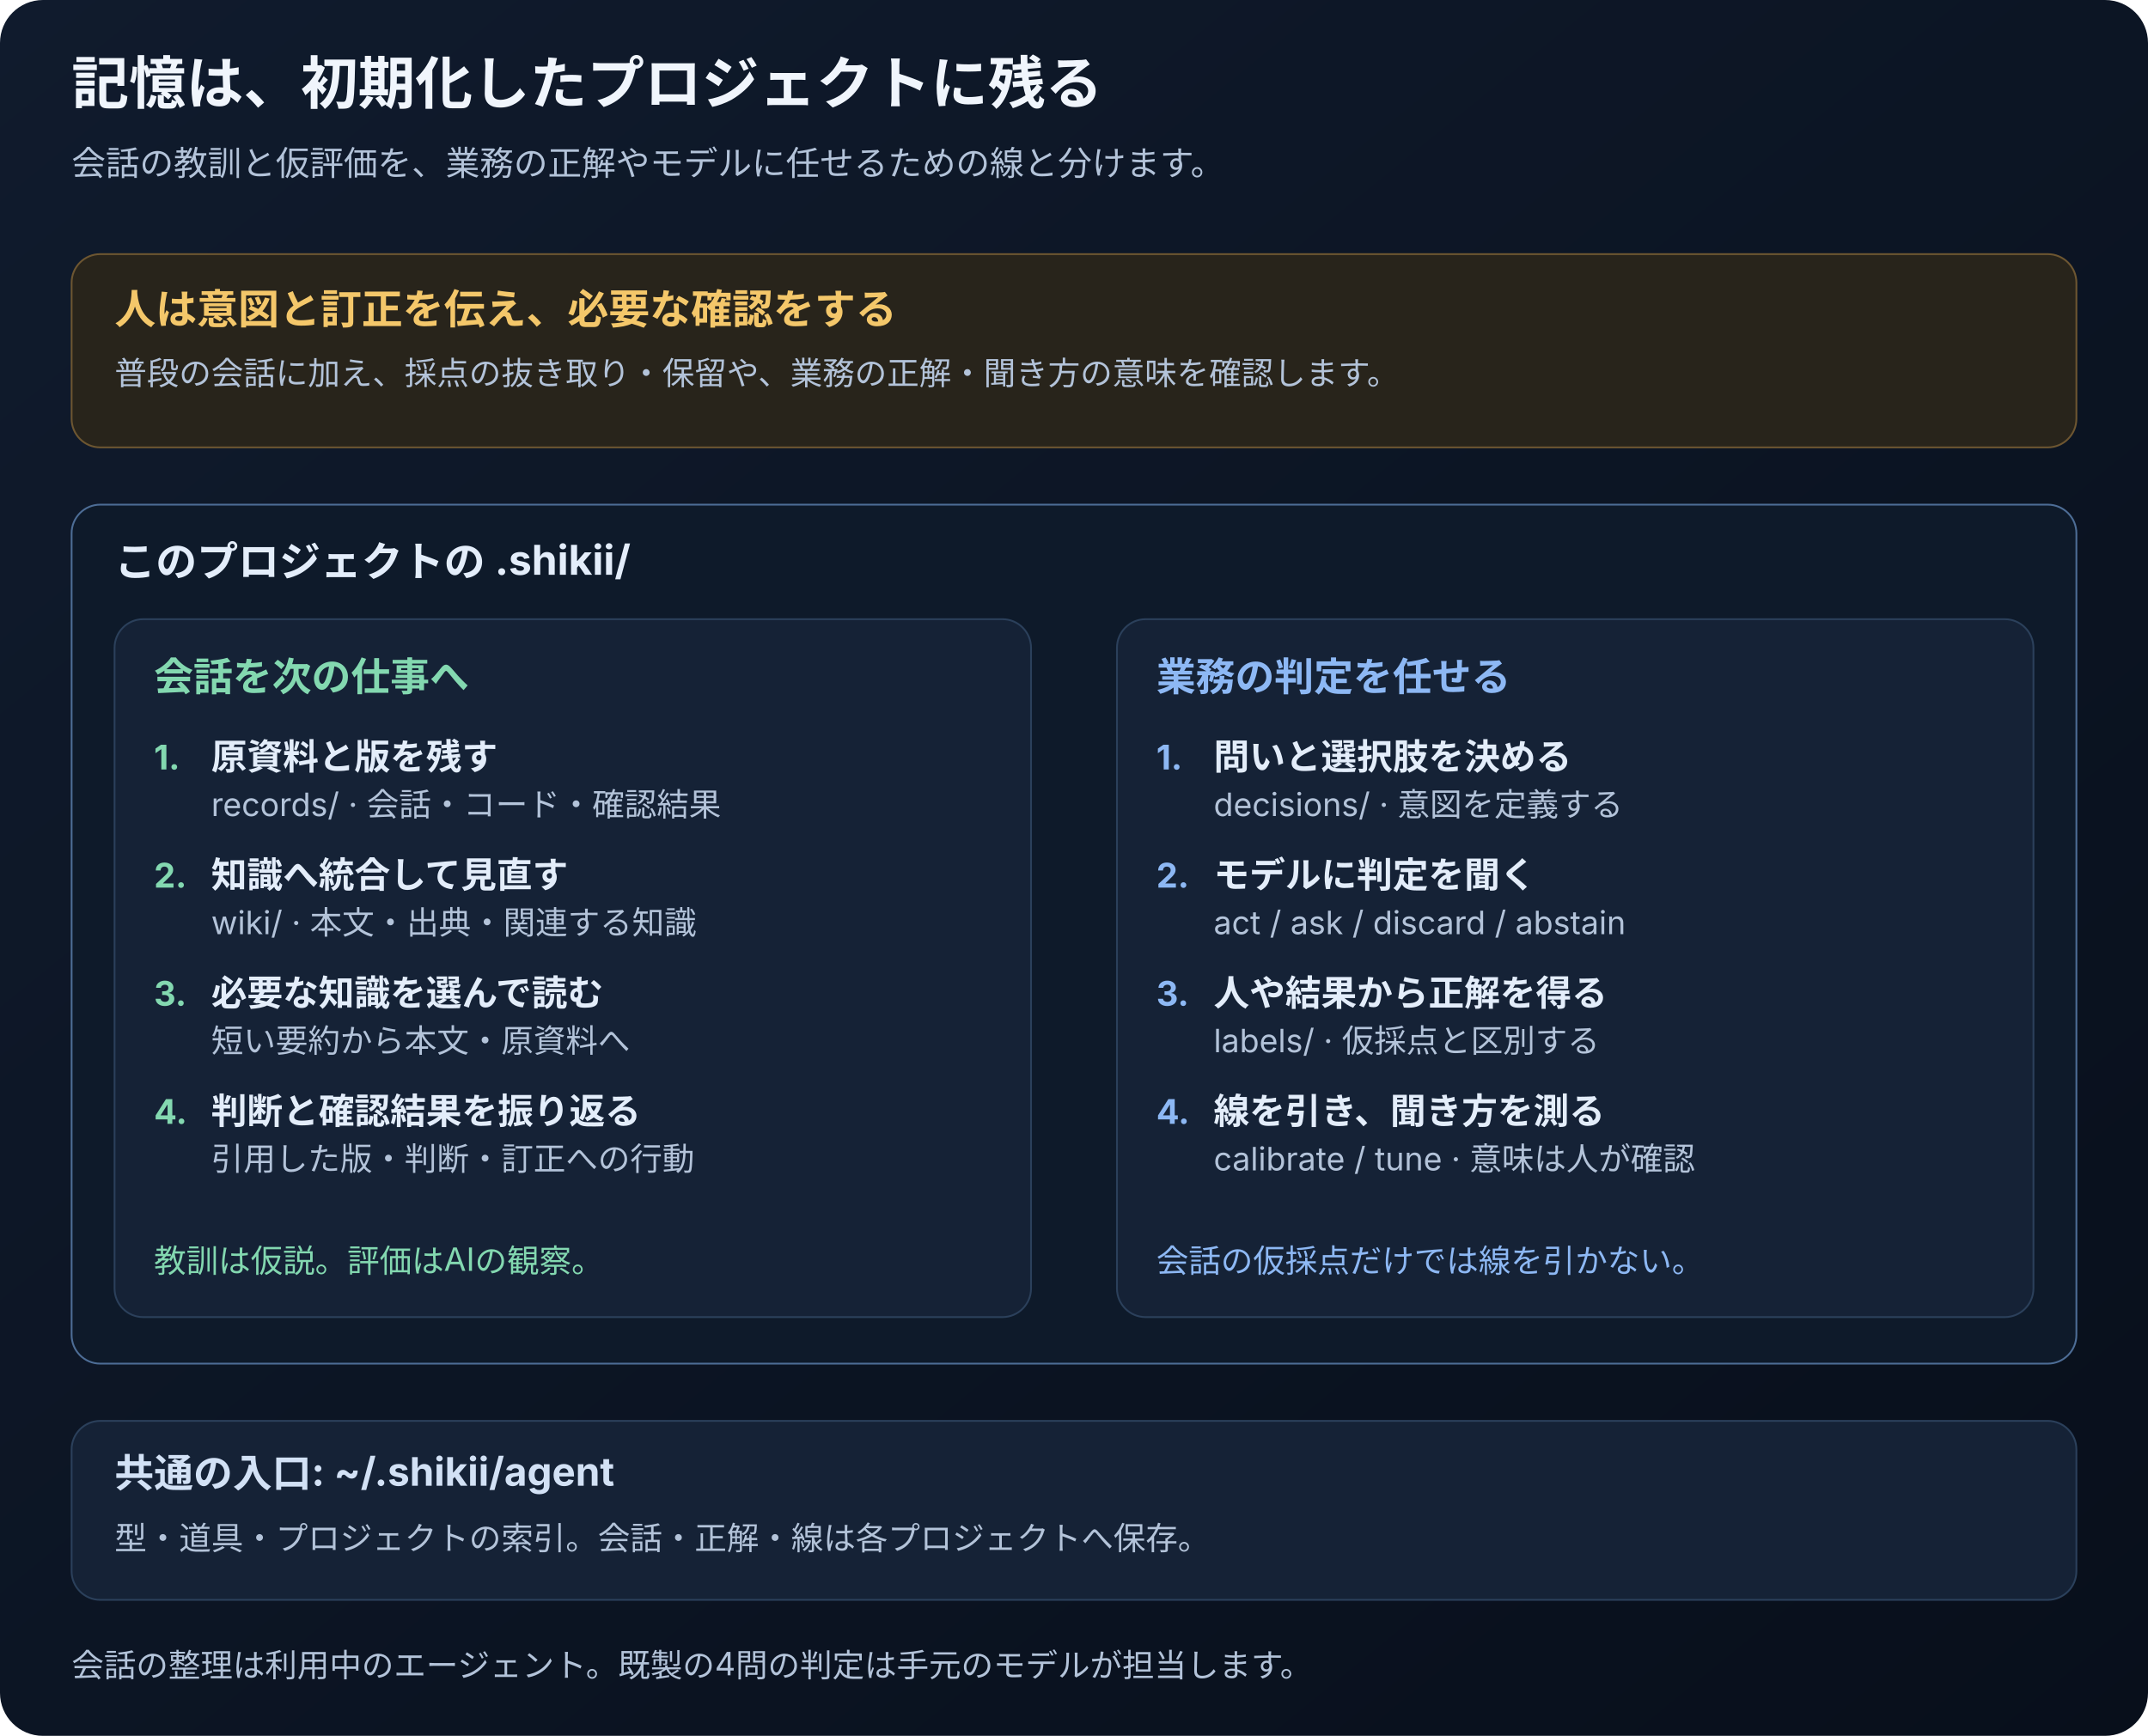
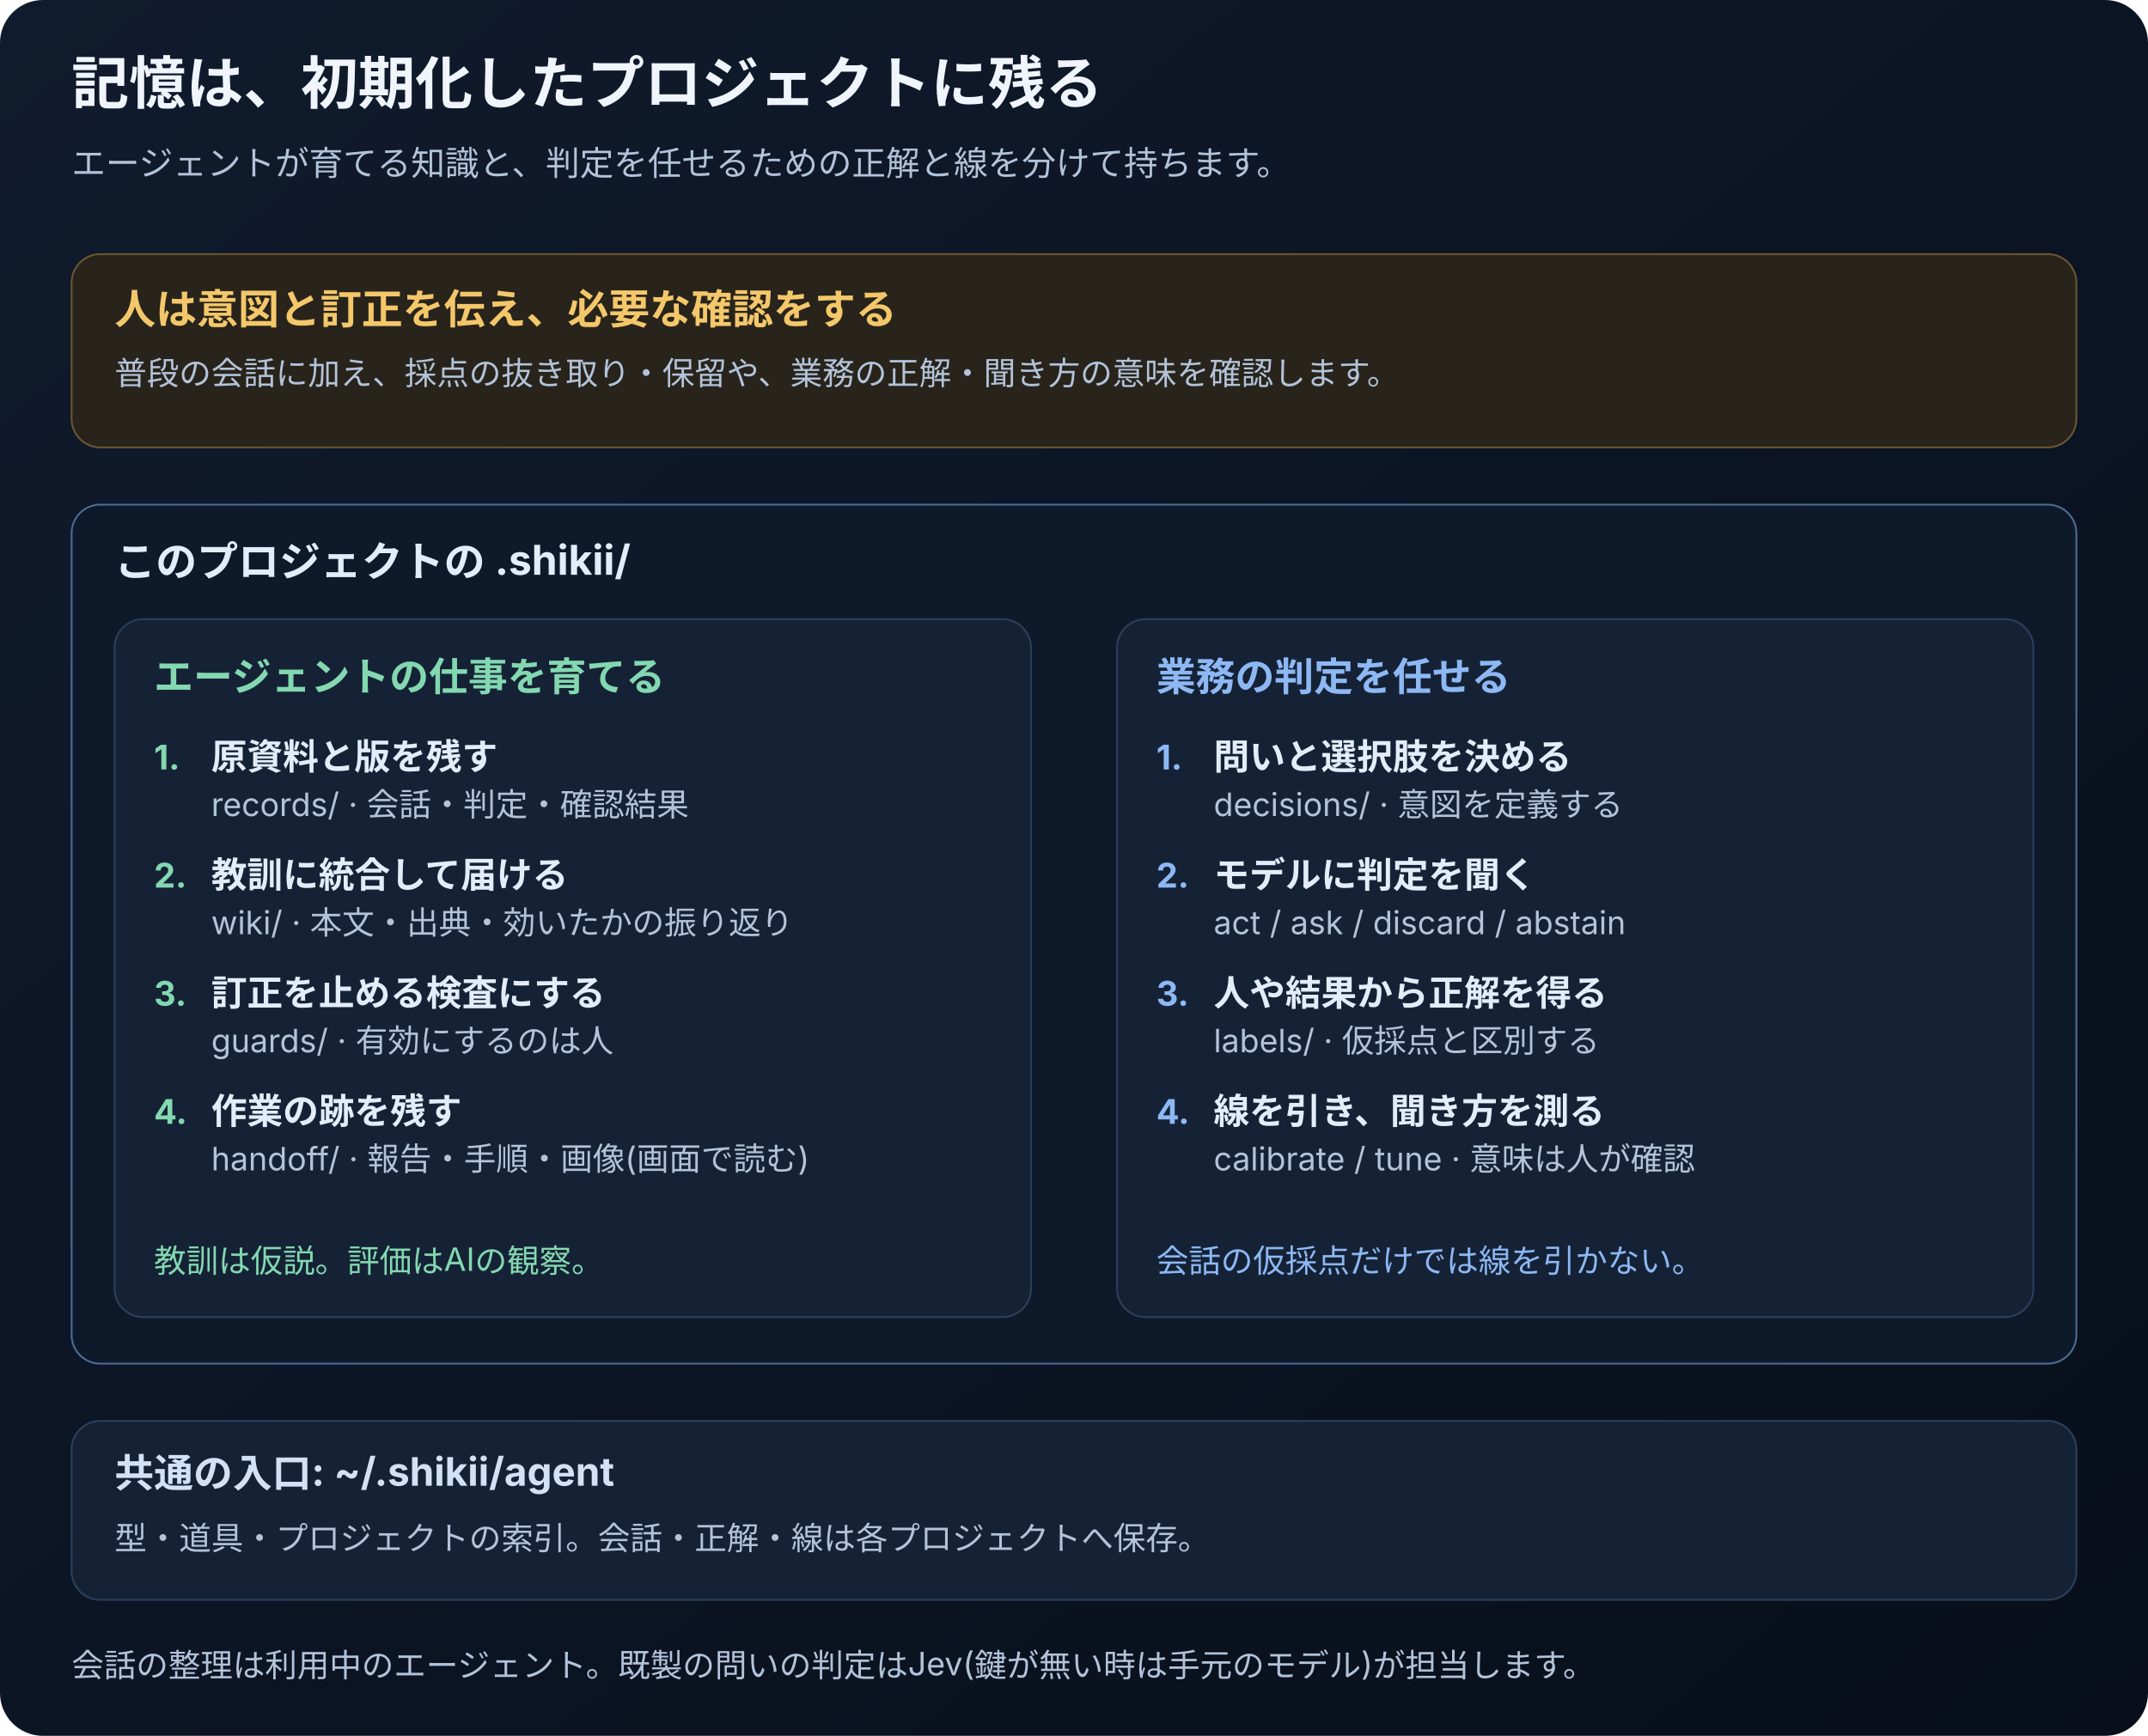
<svg xmlns="http://www.w3.org/2000/svg" width="1200" height="970" viewBox="0 0 1200 970" role="img" aria-labelledby="title desc" lang="ja" font-family="-apple-system, BlinkMacSystemFont, 'Hiragino Sans', 'Noto Sans JP', 'Segoe UI', sans-serif">
  <defs>
    <linearGradient id="bg" x2="1" y2="1">
      <stop stop-color="#101b2d" />
      <stop offset="1" stop-color="#080f1b" />
    </linearGradient>
    <marker id="arrow" viewBox="0 0 10 10" refX="9" refY="5" markerWidth="7" markerHeight="7" orient="auto">
      <path d="M 0 0 L 10 5 L 0 10" fill="none" stroke="#7d93af" stroke-width="1.5" />
    </marker>
  </defs>
  <rect width="1200" height="970" rx="24" fill="url(#bg)" />
  <text x="40" y="58" font-size="32" font-weight="700" fill="#f0f5fc">記憶は、初期化したプロジェクトに残る</text>
-   <text x="40" y="98" font-size="19" font-weight="400" fill="#b3c3d9">会話の教訓と仮評価を、業務の正解やモデルに任せるための線と分けます。</text>
+   <text x="40" y="98" font-size="19" font-weight="400" fill="#b3c3d9">エージェントが育てる知識と、判定を任せるための正解と線を分けて持ちます。</text>
  <rect x="40" y="142" width="1120" height="108" rx="16" fill="#28241b" stroke="#6d5631" />
  <text x="64" y="181" font-size="23" font-weight="700" fill="#f4c76a">人は意図と訂正を伝え、必要な確認をする</text>
  <text x="64" y="215" font-size="18" font-weight="400" fill="#b3c3d9">普段の会話に加え、採点の抜き取り・保留や、業務の正解・聞き方の意味を確認します。</text>
  <rect x="40" y="282" width="1120" height="480" rx="16" fill="#0e1a2a" stroke="#4d6d96" />
  <text x="64" y="322" font-size="23" font-weight="700" fill="#e3edfa">このプロジェクトの .shikii/</text>
  <rect x="64" y="346" width="512" height="390" rx="16" fill="#152236" stroke="#2b405b" />
-   <text x="86" y="386" font-size="22" font-weight="700" fill="#83d8b0">会話を次の仕事へ</text>
+   <text x="86" y="386" font-size="22" font-weight="700" fill="#83d8b0">エージェントの仕事を育てる</text>
  <text x="86" y="430" font-size="19" font-weight="700" fill="#83d8b0">1.</text>
  <text x="118" y="430" font-size="20" font-weight="600" fill="#e3edfa">原資料と版を残す</text>
-   <text x="118" y="456" font-size="18" font-weight="400" fill="#b3c3d9">records/ · 会話・コード・確認結果</text>
+   <text x="118" y="456" font-size="18" font-weight="400" fill="#b3c3d9">records/ · 会話・判定・確認結果</text>
  <text x="86" y="496" font-size="19" font-weight="700" fill="#83d8b0">2.</text>
-   <text x="118" y="496" font-size="20" font-weight="600" fill="#e3edfa">知識へ統合して見直す</text>
-   <text x="118" y="522" font-size="18" font-weight="400" fill="#b3c3d9">wiki/ · 本文・出典・関連する知識</text>
+   <text x="118" y="496" font-size="20" font-weight="600" fill="#e3edfa">教訓に統合して届ける</text>
+   <text x="118" y="522" font-size="18" font-weight="400" fill="#b3c3d9">wiki/ · 本文・出典・効いたかの振り返り</text>
  <text x="86" y="562" font-size="19" font-weight="700" fill="#83d8b0">3.</text>
-   <text x="118" y="562" font-size="20" font-weight="600" fill="#e3edfa">必要な知識を選んで読む</text>
-   <text x="118" y="588" font-size="18" font-weight="400" fill="#b3c3d9">短い要約から本文・原資料へ</text>
+   <text x="118" y="562" font-size="20" font-weight="600" fill="#e3edfa">訂正を止める検査にする</text>
+   <text x="118" y="588" font-size="18" font-weight="400" fill="#b3c3d9">guards/ · 有効にするのは人</text>
  <text x="86" y="628" font-size="19" font-weight="700" fill="#83d8b0">4.</text>
-   <text x="118" y="628" font-size="20" font-weight="600" fill="#e3edfa">判断と確認結果を振り返る</text>
-   <text x="118" y="654" font-size="18" font-weight="400" fill="#b3c3d9">引用した版・判断・訂正への行動</text>
+   <text x="118" y="628" font-size="20" font-weight="600" fill="#e3edfa">作業の跡を残す</text>
+   <text x="118" y="654" font-size="18" font-weight="400" fill="#b3c3d9">handoff/ · 報告・手順・画像(画面で読む)</text>
  <text x="86" y="711" font-size="18" font-weight="400" fill="#83d8b0">教訓は仮説。評価はAIの観察。</text>
  <rect x="624" y="346" width="512" height="390" rx="16" fill="#152236" stroke="#2b405b" />
  <text x="646" y="386" font-size="22" font-weight="700" fill="#8db8f4">業務の判定を任せる</text>
  <text x="646" y="430" font-size="19" font-weight="700" fill="#8db8f4">1.</text>
  <text x="678" y="430" font-size="20" font-weight="600" fill="#e3edfa">問いと選択肢を決める</text>
  <text x="678" y="456" font-size="18" font-weight="400" fill="#b3c3d9">decisions/ · 意図を定義する</text>
  <text x="646" y="496" font-size="19" font-weight="700" fill="#8db8f4">2.</text>
  <text x="678" y="496" font-size="20" font-weight="600" fill="#e3edfa">モデルに判定を聞く</text>
  <text x="678" y="522" font-size="18" font-weight="400" fill="#b3c3d9">act / ask / discard / abstain</text>
  <text x="646" y="562" font-size="19" font-weight="700" fill="#8db8f4">3.</text>
  <text x="678" y="562" font-size="20" font-weight="600" fill="#e3edfa">人や結果から正解を得る</text>
  <text x="678" y="588" font-size="18" font-weight="400" fill="#b3c3d9">labels/ · 仮採点と区別する</text>
  <text x="646" y="628" font-size="19" font-weight="700" fill="#8db8f4">4.</text>
  <text x="678" y="628" font-size="20" font-weight="600" fill="#e3edfa">線を引き、聞き方を測る</text>
  <text x="678" y="654" font-size="18" font-weight="400" fill="#b3c3d9">calibrate / tune · 意味は人が確認</text>
  <text x="646" y="711" font-size="18" font-weight="400" fill="#8db8f4">会話の仮採点だけでは線を引かない。</text>
  <rect x="40" y="794" width="1120" height="100" rx="16" fill="#152236" stroke="#2b405b" />
  <text x="64" y="831" font-size="22" font-weight="700" fill="#d2e1f5">共通の入口: ~/.shikii/agent</text>
  <text x="64" y="866" font-size="18" font-weight="400" fill="#b3c3d9">型・道具・プロジェクトの索引。会話・正解・線は各プロジェクトへ保存。</text>
-   <text x="40" y="937" font-size="18" font-weight="400" fill="#b3c3d9">会話の整理は利用中のエージェント。既製の4問の判定は手元のモデルが担当します。</text>
+   <text x="40" y="937" font-size="18" font-weight="400" fill="#b3c3d9">会話の整理は利用中のエージェント。既製の問いの判定はJev(鍵が無い時は手元のモデル)が担当します。</text>
</svg>
